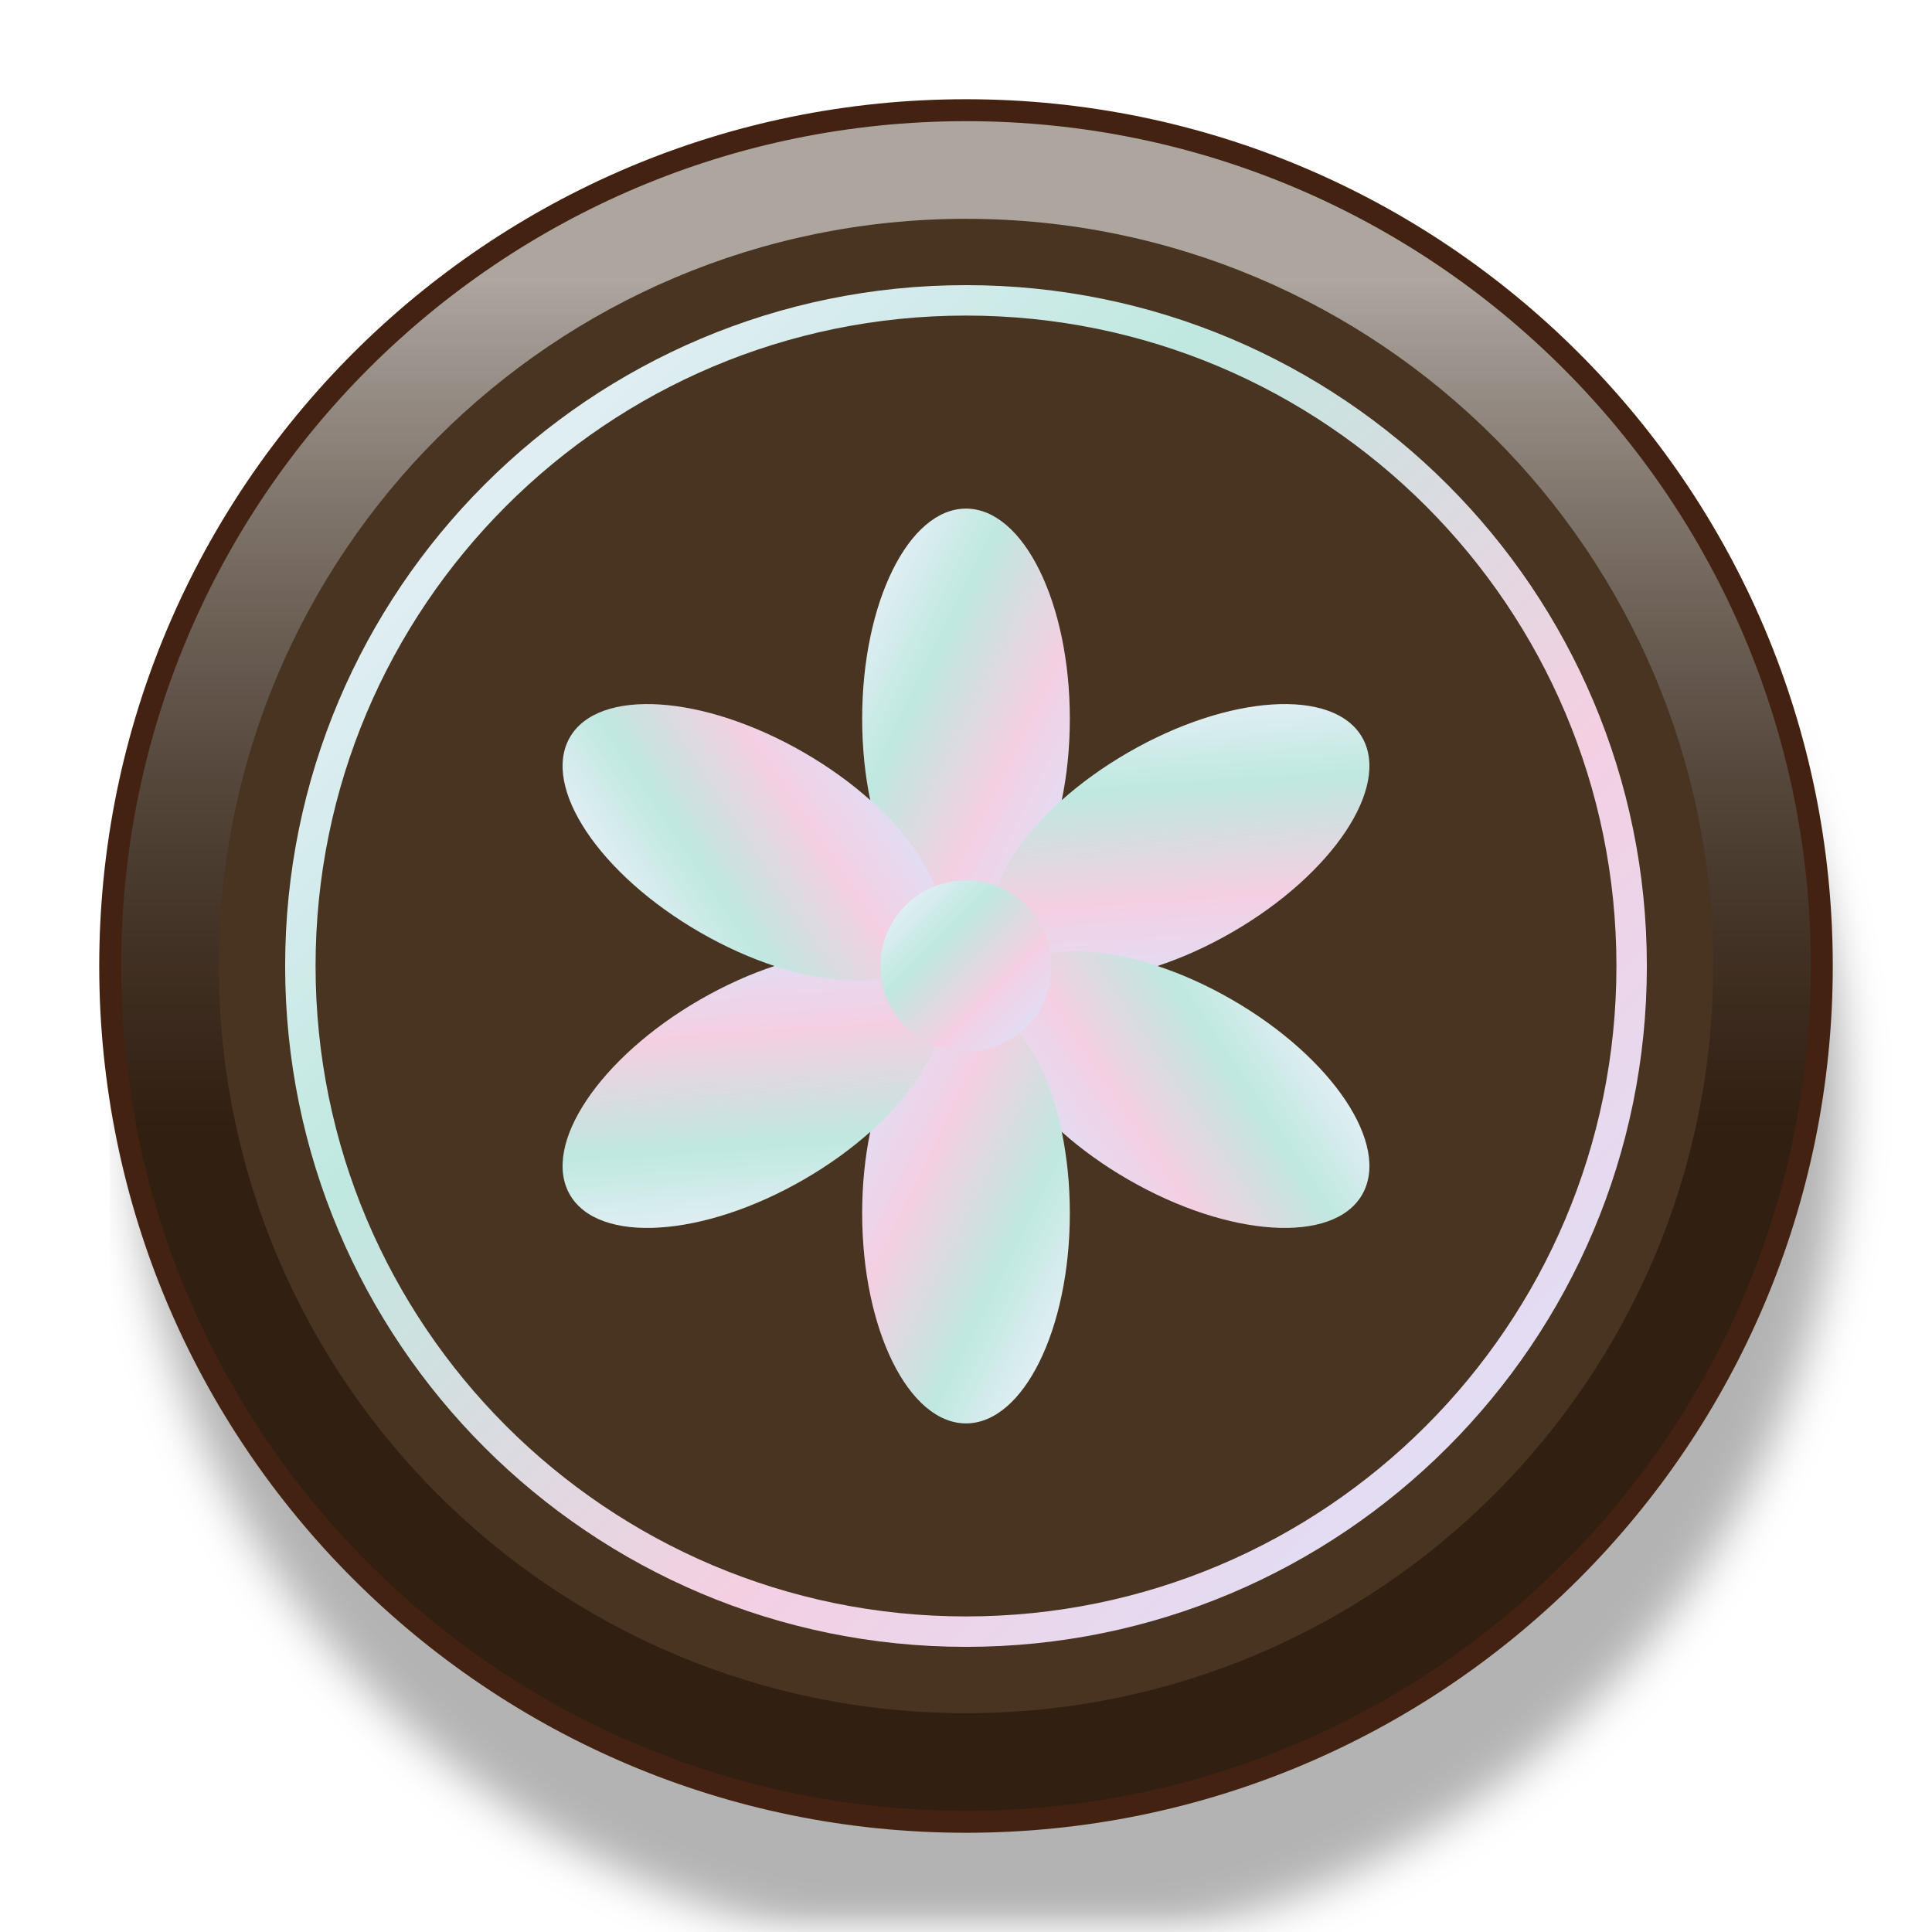
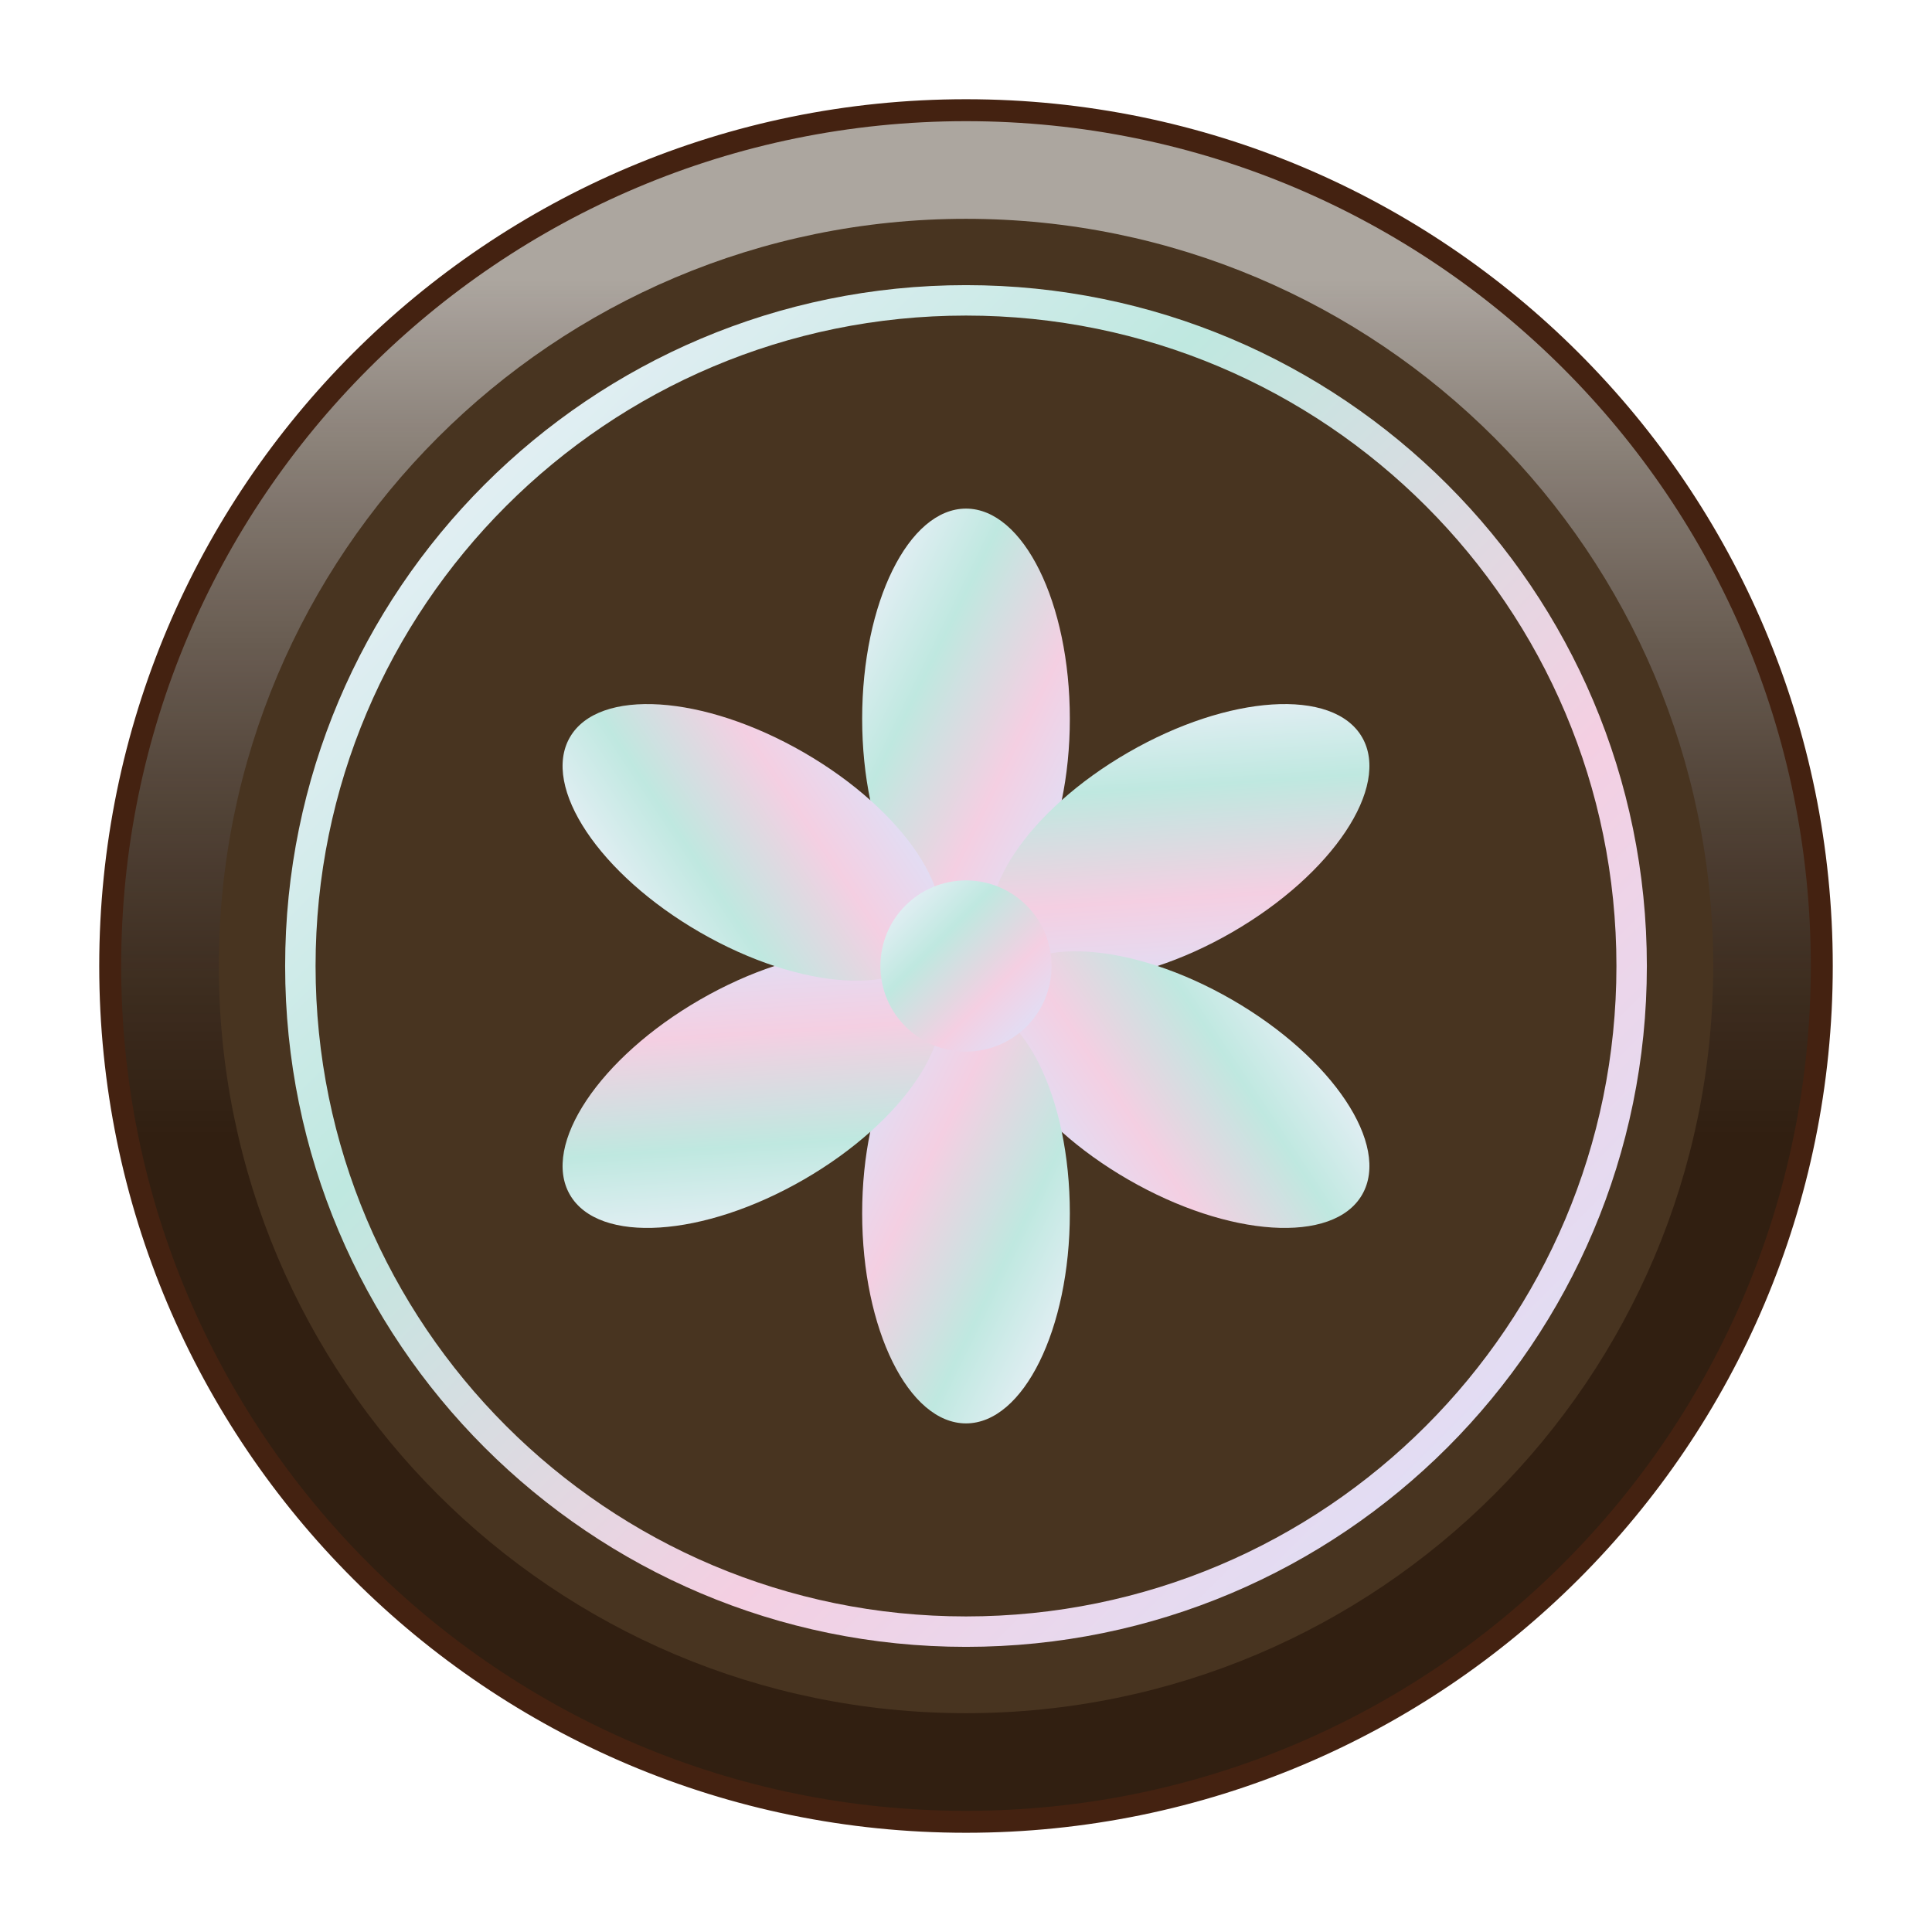
<svg xmlns="http://www.w3.org/2000/svg" viewBox="1.978 1.978 88.044 88.044" width="100" height="100">
-   <filter id="a" color-interpolation-filters="sRGB" height="1.5" width="1.5" x="0" y="0">
-     <feOffset dx="1" dy="1" in="SourceAlpha" result="offOut" />
-     <feGaussianBlur in="offOut" result="blurOut" stdDeviation="1" />
-   </filter>
  <linearGradient id="b" gradientUnits="userSpaceOnUse" x1="10.9" x2="10.9" y1="4.9" y2="83.1">
    <stop offset=".1" stop-color="#fff" stop-opacity=".6" />
    <stop offset=".6" stop-color="#321e14" stop-opacity=".3" />
  </linearGradient>
  <linearGradient id="p" x1="0" y1="0" x2="1" y2="1">
    <stop offset="0" stop-color="#f7f2ff" />
    <stop offset=".35" stop-color="#bfe8e0" />
    <stop offset=".65" stop-color="#f4cfe2" />
    <stop offset="1" stop-color="#d6e6ff" />
  </linearGradient>
  <g transform="translate(-4 2)">
    <g>
-       <circle cx="50" cy="49" filter="url(#a)" opacity=".3" r="39" />
      <circle cx="50" cy="44" fill="#302010" r="39" />
      <circle cx="50" cy="44" fill="url(#b)" r="39.1" />
      <circle cx="50" cy="44" fill="none" r="39" stroke="#421" />
      <circle cx="50" cy="44" fill="#483420" r="34.05" />
    </g>
  </g>
  <g transform="translate(46 46) scale(0.8667) translate(-50 -50)" fill="url(#p)">
    <ellipse cx="50" cy="37" rx="5.46" ry="11.05" />
    <ellipse cx="50" cy="37" rx="5.46" ry="11.05" transform="rotate(60 50 50)" />
    <ellipse cx="50" cy="37" rx="5.46" ry="11.05" transform="rotate(120 50 50)" />
    <ellipse cx="50" cy="37" rx="5.46" ry="11.05" transform="rotate(180 50 50)" />
    <ellipse cx="50" cy="37" rx="5.46" ry="11.05" transform="rotate(240 50 50)" />
    <ellipse cx="50" cy="37" rx="5.46" ry="11.05" transform="rotate(300 50 50)" />
    <circle cx="50" cy="50" r="4.5" />
    <circle cx="50" cy="50" r="35" fill="none" stroke="url(#p)" stroke-width="1.6" />
  </g>
</svg>
